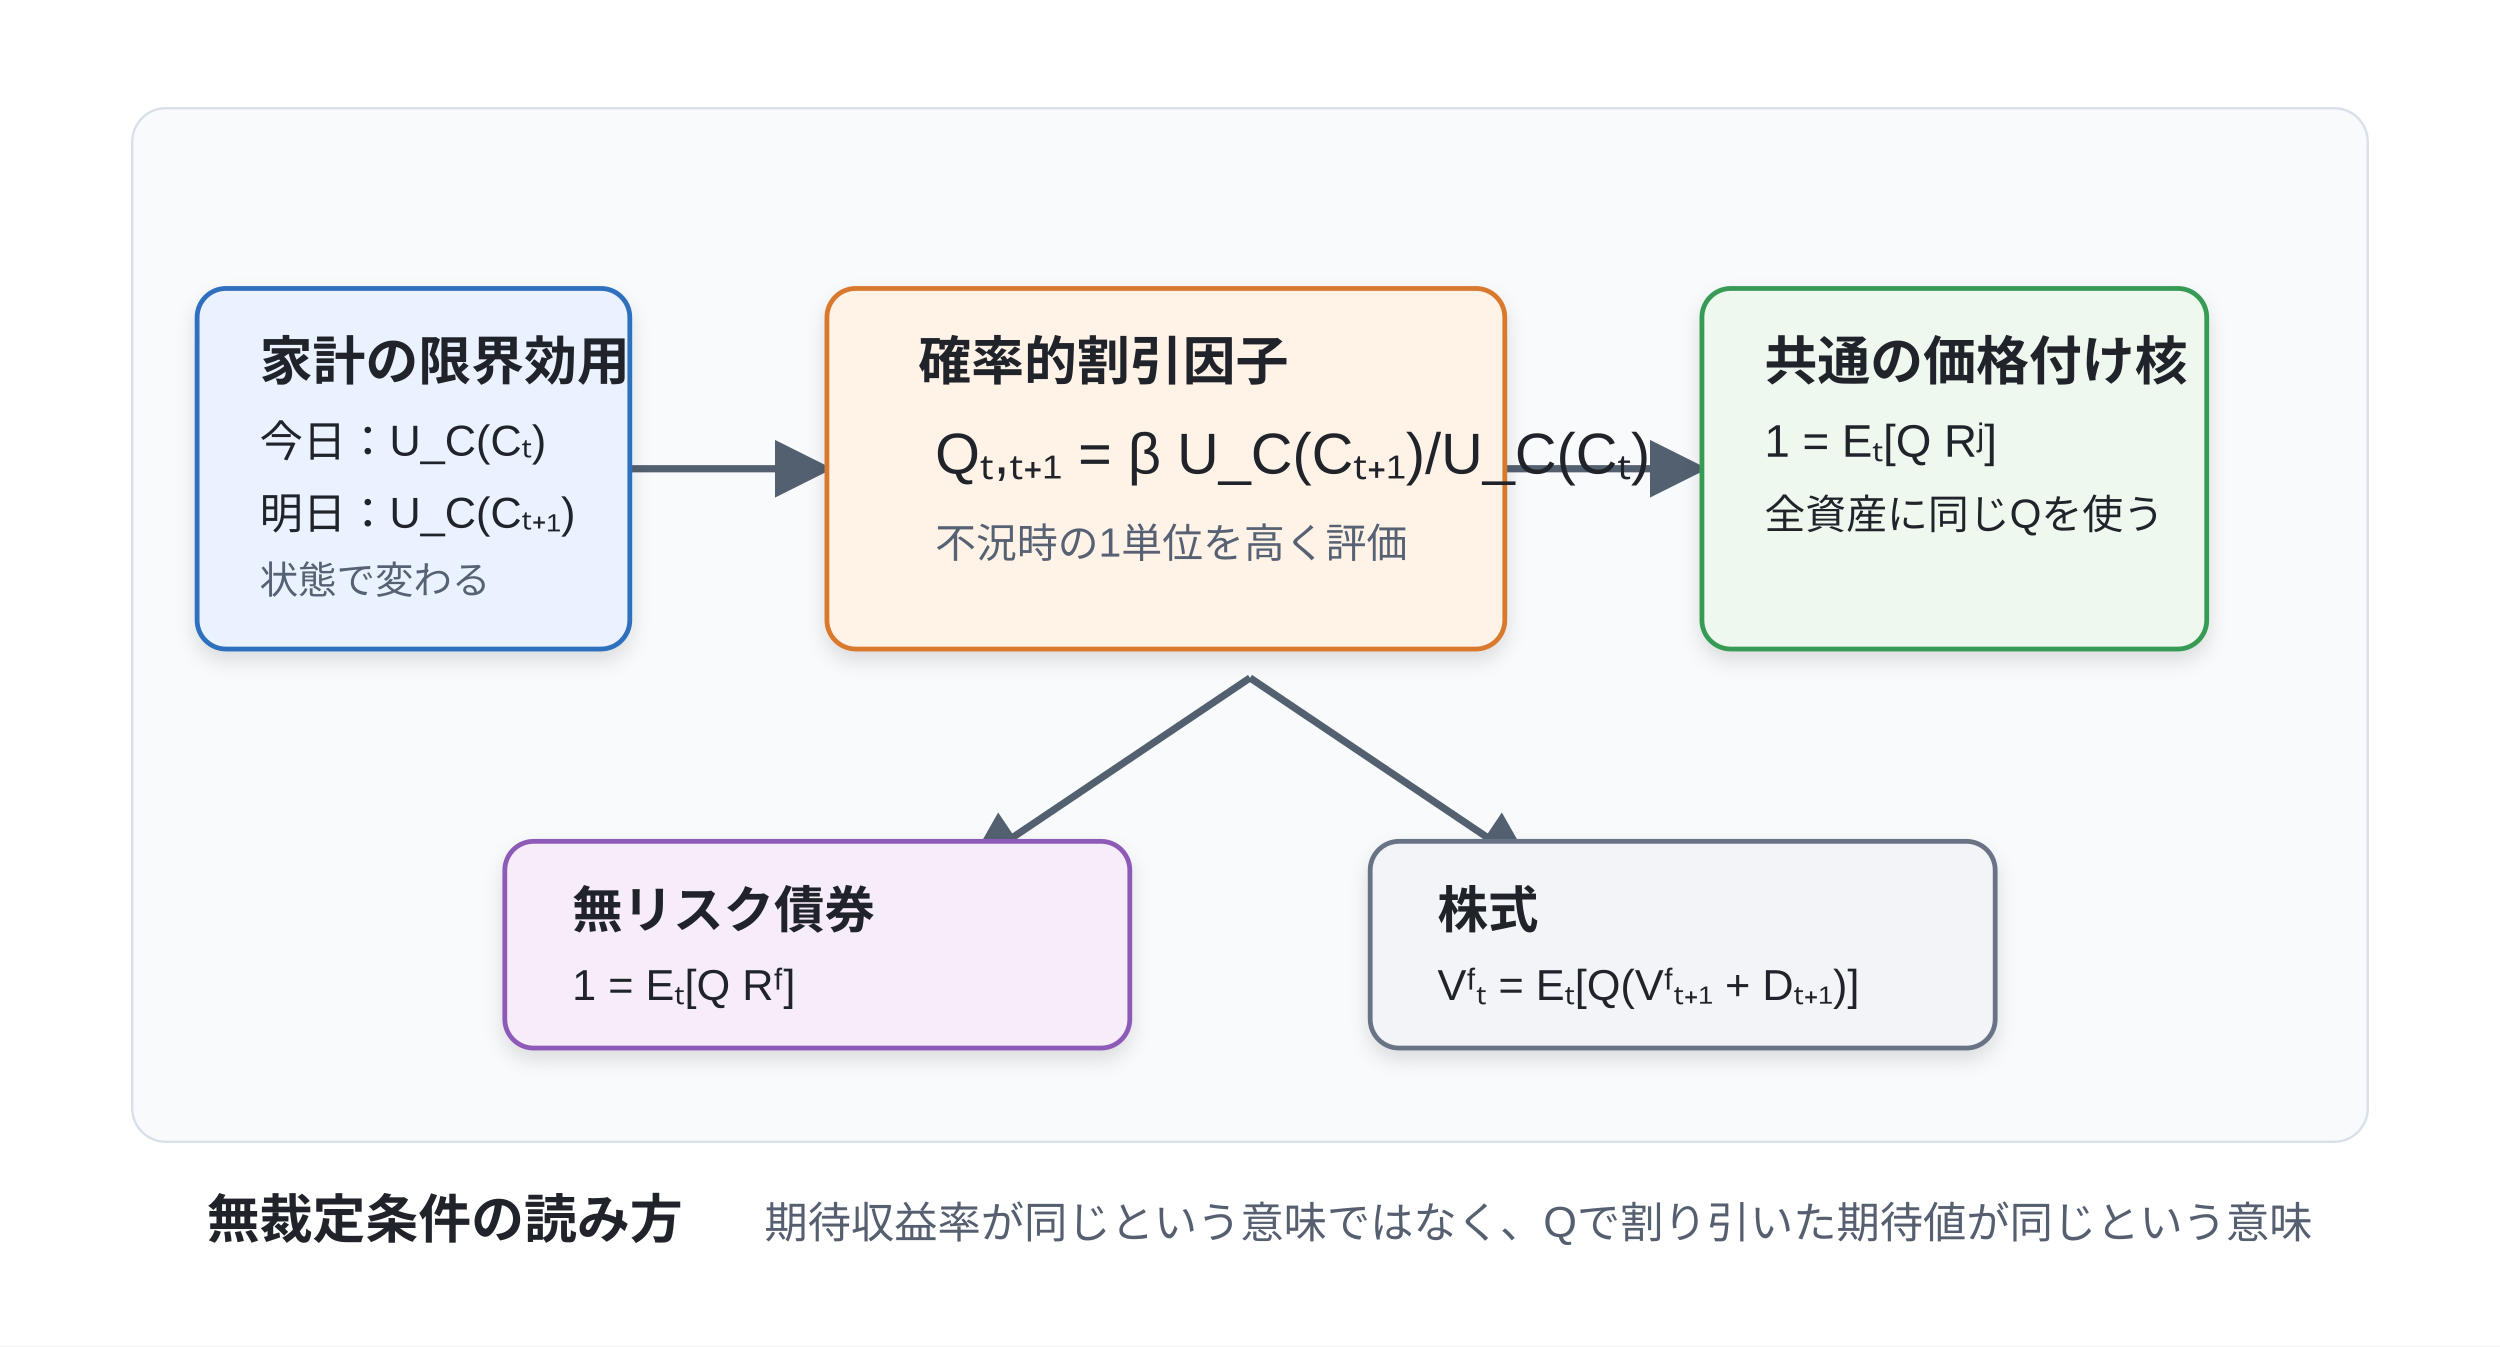
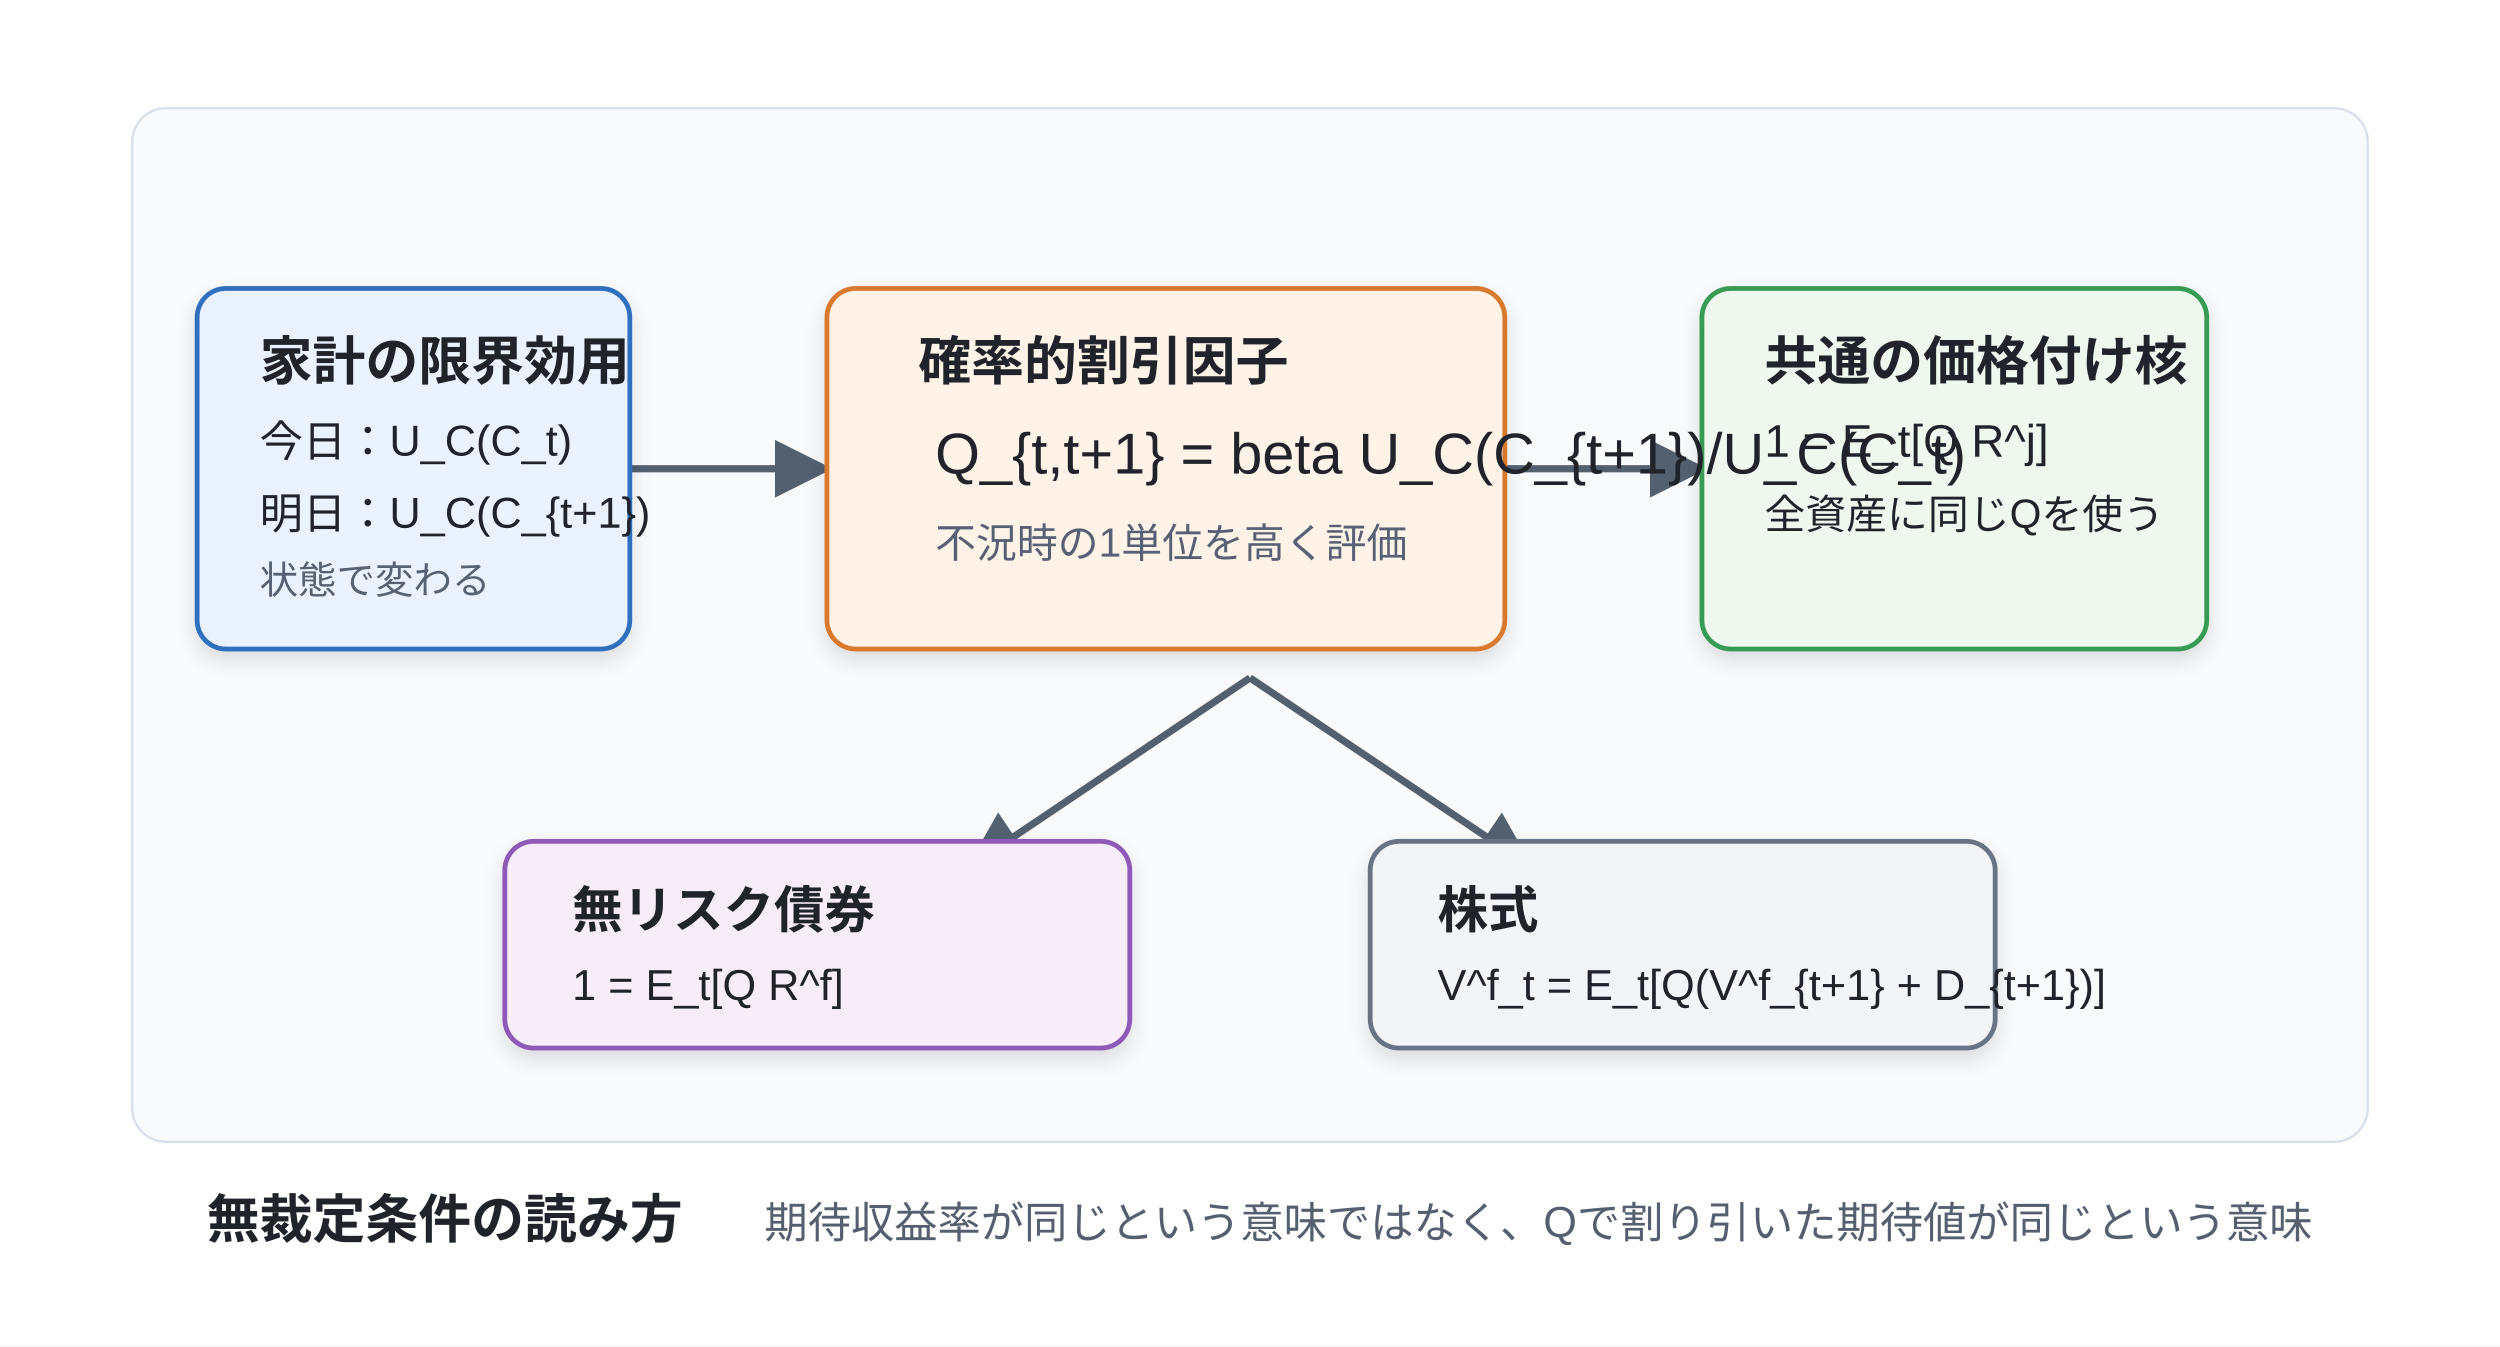
<svg xmlns="http://www.w3.org/2000/svg" width="1040" height="560" viewBox="0 0 1040 560" role="img" aria-labelledby="title desc">
  <defs>
    <marker id="arrow" viewBox="0 0 10 10" refX="9" refY="5" markerWidth="8" markerHeight="8" orient="auto">
      <path d="M 0 0 L 10 5 L 0 10 z" fill="#526070" />
    </marker>
    <filter id="shadow" x="-8%" y="-8%" width="116%" height="116%">
      <feDropShadow dx="0" dy="4" stdDeviation="4" flood-color="#000000" flood-opacity="0.12" />
    </filter>
  </defs>
  <rect width="1040" height="560" fill="#ffffff" />
  <rect x="55" y="45" width="930" height="430" rx="14" fill="#f8fafc" stroke="#d9e0ea" />
  <g stroke="#526070" stroke-width="3" fill="none" marker-end="url(#arrow)">
    <line x1="262" y1="195" x2="344" y2="195" />
    <line x1="626" y1="195" x2="708" y2="195" />
    <path d="M 520 282 L 404 360" />
    <path d="M 520 282 L 636 360" />
  </g>
  <g font-family="Arial, 'Hiragino Sans', 'Yu Gothic', sans-serif" filter="url(#shadow)">
    <rect x="82" y="120" width="180" height="150" rx="12" fill="#eaf2ff" stroke="#2f6fbe" stroke-width="2" />
    <rect x="344" y="120" width="282" height="150" rx="12" fill="#fff3e8" stroke="#d9792f" stroke-width="2" />
    <rect x="708" y="120" width="210" height="150" rx="12" fill="#eef8ef" stroke="#379b55" stroke-width="2" />
    <rect x="210" y="350" width="260" height="86" rx="12" fill="#f6edf9" stroke="#8d5ab8" stroke-width="2" />
    <rect x="570" y="350" width="260" height="86" rx="12" fill="#f2f4f8" stroke="#697386" stroke-width="2" />
  </g>
  <g font-family="Arial, 'Hiragino Sans', 'Yu Gothic', sans-serif" fill="#20242a">
    <text x="108" y="158" font-size="22" font-weight="700">家計の限界効用</text>
-     <text x="108" y="190" font-size="18">今日：U_C(Cₜ)</text>
-     <text x="108" y="220" font-size="18">明日：U_C(Cₜ₊₁)</text>
+     <text x="108" y="190" font-size="18">今日：U_C(C_t)</text>
+     <text x="108" y="220" font-size="18">明日：U_C(C_{t+1})</text>
    <text x="108" y="247" font-size="16" fill="#566273">状態で変わる</text>
    <text x="382" y="158" font-size="22" font-weight="700">確率的割引因子</text>
-     <text x="389" y="197" font-size="24" fill="#20242a">Qₜ,ₜ₊₁ = β U_C(Cₜ₊₁)/U_C(Cₜ)</text>
+     <text x="389" y="197" font-size="24" fill="#20242a">Q_{t,t+1} = beta U_C(C_{t+1})/U_C(C_t)</text>
    <text x="389" y="232" font-size="17" fill="#566273">不況時の1単位を高く評価</text>
    <text x="734" y="158" font-size="22" font-weight="700">共通の価格付け核</text>
-     <text x="734" y="190" font-size="19">1 = Eₜ[Q Rʲ]</text>
+     <text x="734" y="190" font-size="19">1 = E_t[Q R^j]</text>
    <text x="734" y="220" font-size="17">全資産に同じQを使う</text>
    <text x="238" y="386" font-size="21" font-weight="700">無リスク債券</text>
-     <text x="238" y="416" font-size="18">1 = Eₜ[Q Rᶠ]</text>
+     <text x="238" y="416" font-size="18">1 = E_t[Q R^f]</text>
    <text x="598" y="386" font-size="21" font-weight="700">株式</text>
-     <text x="598" y="416" font-size="18">Vᶠₜ = Eₜ[Q(Vᶠₜ₊₁ + Dₜ₊₁)]</text>
+     <text x="598" y="416" font-size="18">V^f_t = E_t[Q(V^f_{t+1} + D_{t+1})]</text>
    <text x="86" y="515" font-size="22" font-weight="700">無裁定条件の読み方</text>
    <text x="318" y="515" font-size="18" fill="#555f6f">期待収益率が同じという意味ではなく、Qで割り引いた期待値が同じという意味</text>
  </g>
</svg>
